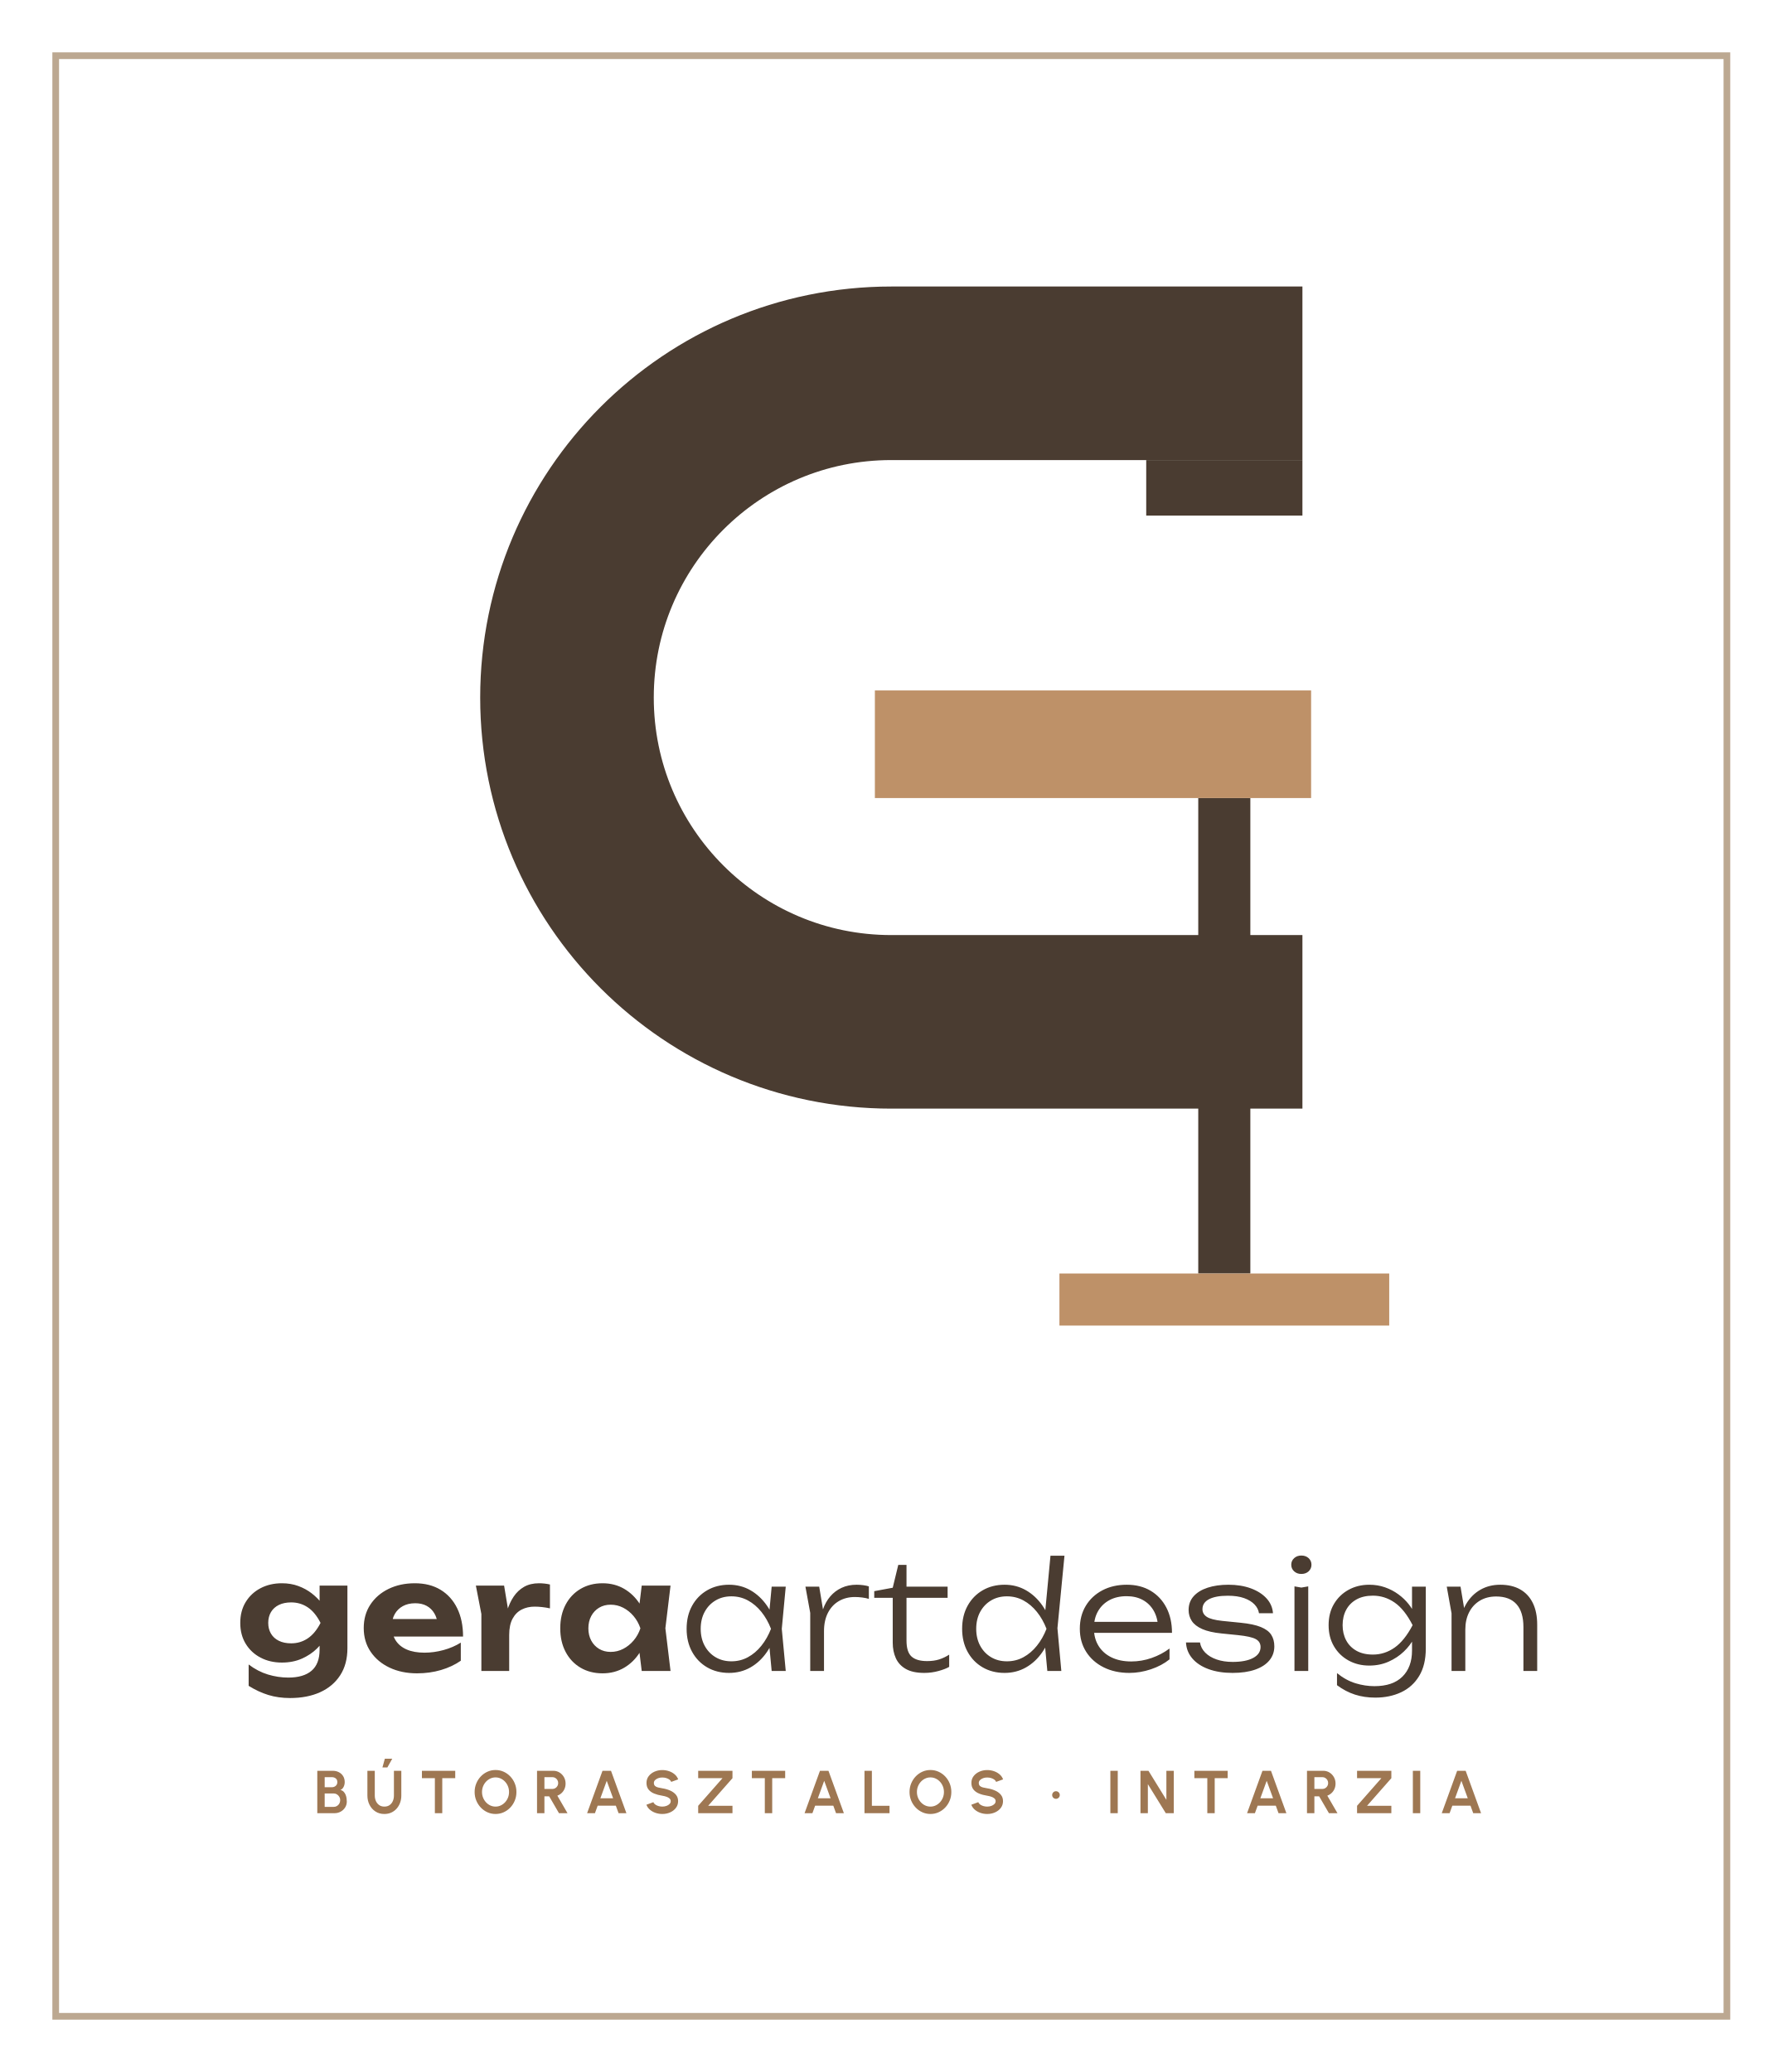
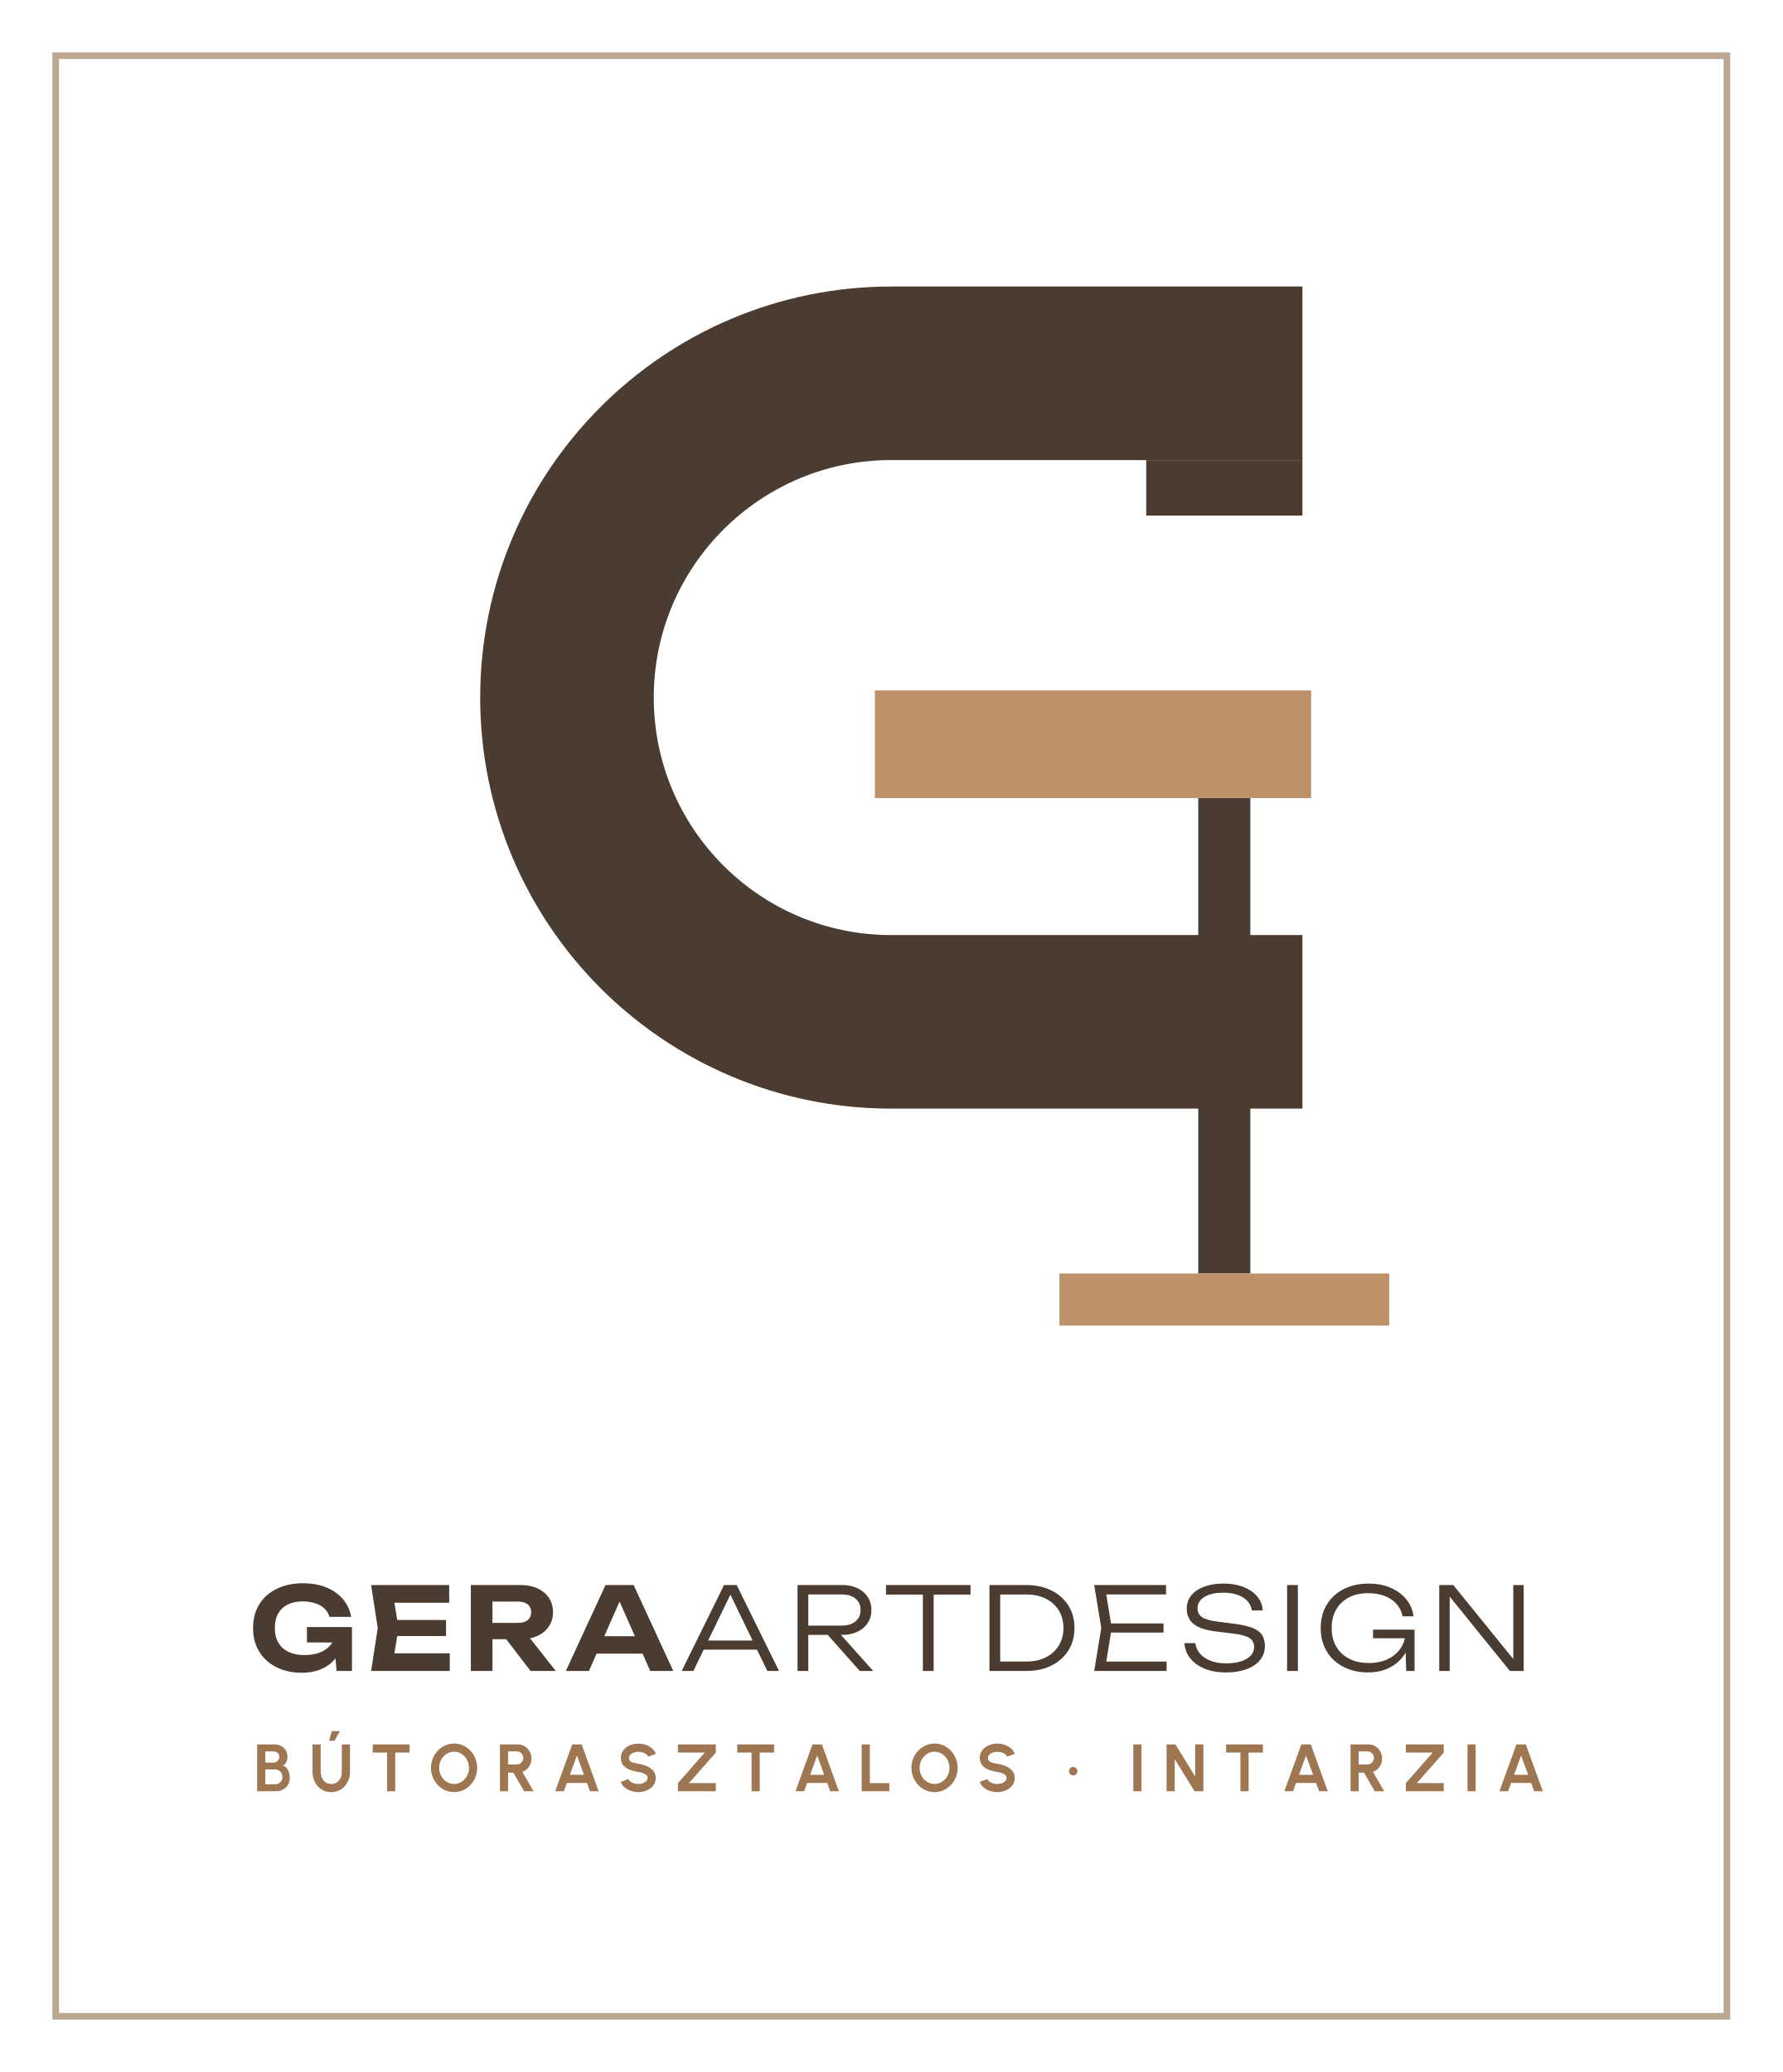
<svg xmlns="http://www.w3.org/2000/svg" viewBox="0 0 320 372" width="320" height="372">
  <rect x="10" y="10" width="300" height="352" fill="none" stroke="#BCA891" stroke-width="1.2" />
  <path d="M233.8 67.02H160A58.22 58.22 0 0 0 160 183.46H233.8" fill="none" stroke="#4A3C31" stroke-width="31.16" />
  <rect x="205.76" y="82.6" width="28.04" height="9.97" fill="#4A3C31" />
  <rect x="215.1" y="143.28" width="9.35" height="85.36" fill="#4A3C31" />
  <rect x="157.05" y="123.96" width="78.31" height="19.32" fill="#BE9168" />
  <rect x="190.18" y="228.64" width="59.2" height="9.35" fill="#BE9168" />
-   <path d="M57.371 296.167V293.54L57.542 292.935V289.376L57.371 288.826V284.677H62.365V295.917Q62.365 298.774 61.068 300.774Q59.771 302.774 57.464 303.817Q55.156 304.86 52.07 304.86Q49.955 304.86 48.168 304.31Q46.381 303.76 44.636 302.67V298.836Q46.287 300.09 48.101 300.638Q49.915 301.187 51.759 301.187Q54.484 301.187 55.927 299.96Q57.371 298.733 57.371 296.167ZM50.604 298.491Q48.459 298.491 46.768 297.602Q45.078 296.714 44.104 295.113Q43.13 293.513 43.13 291.372Q43.13 289.219 44.104 287.624Q45.078 286.029 46.768 285.141Q48.459 284.253 50.604 284.253Q52.211 284.253 53.554 284.749Q54.897 285.245 55.946 286.056Q56.996 286.867 57.717 287.821Q58.438 288.775 58.817 289.726Q59.196 290.677 59.196 291.423Q59.196 292.423 58.608 293.642Q58.02 294.862 56.908 295.964Q55.796 297.066 54.204 297.778Q52.612 298.491 50.604 298.491ZM52.272 295.039Q53.926 295.039 55.253 294.143Q56.581 293.247 57.542 291.372Q56.569 289.455 55.241 288.572Q53.914 287.689 52.272 287.689Q50.991 287.689 50.064 288.142Q49.138 288.594 48.645 289.424Q48.151 290.255 48.151 291.372Q48.151 292.462 48.639 293.292Q49.126 294.123 50.052 294.581Q50.979 295.039 52.272 295.039ZM74.859 300.425Q72.101 300.425 69.94 299.405Q67.78 298.385 66.537 296.553Q65.294 294.722 65.294 292.294Q65.294 289.892 66.482 288.086Q67.67 286.281 69.748 285.267Q71.827 284.253 74.465 284.253Q77.163 284.253 79.098 285.431Q81.033 286.61 82.078 288.758Q83.124 290.907 83.124 293.823H69.317V290.678H80.373L78.589 291.794Q78.497 290.543 77.974 289.661Q77.451 288.779 76.589 288.31Q75.727 287.841 74.541 287.841Q73.251 287.841 72.314 288.357Q71.378 288.872 70.86 289.788Q70.342 290.704 70.342 291.921Q70.342 293.433 71.023 294.507Q71.704 295.58 73.013 296.148Q74.321 296.715 76.196 296.715Q77.907 296.715 79.626 296.243Q81.345 295.771 82.718 294.909V298.161Q81.175 299.237 79.161 299.831Q77.146 300.425 74.859 300.425ZM85.425 284.677H90.492L91.405 290.178V300.0H86.411V289.772ZM98.721 284.473V288.759Q97.984 288.598 97.273 288.523Q96.562 288.449 95.968 288.449Q94.695 288.449 93.661 288.967Q92.626 289.485 92.016 290.61Q91.405 291.736 91.405 293.542L90.418 292.318Q90.598 290.681 91.029 289.221Q91.461 287.762 92.211 286.647Q92.962 285.532 94.081 284.893Q95.201 284.253 96.769 284.253Q97.246 284.253 97.75 284.308Q98.254 284.363 98.721 284.473ZM115.195 300.0 114.519 294.44 115.254 292.345 114.519 290.276 115.195 284.677H120.369L119.442 292.333L120.369 300.0ZM116.427 292.345Q116.026 294.773 114.897 296.592Q113.769 298.411 112.047 299.418Q110.326 300.425 108.166 300.425Q105.923 300.425 104.209 299.411Q102.494 298.397 101.533 296.572Q100.571 294.746 100.571 292.345Q100.571 289.916 101.533 288.099Q102.494 286.281 104.209 285.267Q105.923 284.253 108.166 284.253Q110.326 284.253 112.047 285.253Q113.769 286.254 114.911 288.066Q116.052 289.877 116.427 292.345ZM105.619 292.345Q105.619 293.587 106.13 294.538Q106.641 295.49 107.543 296.033Q108.446 296.577 109.616 296.577Q110.814 296.577 111.869 296.033Q112.924 295.49 113.733 294.538Q114.542 293.587 114.961 292.345Q114.542 291.103 113.733 290.145Q112.924 289.188 111.869 288.644Q110.814 288.101 109.616 288.101Q108.446 288.101 107.543 288.644Q106.641 289.188 106.13 290.145Q105.619 291.103 105.619 292.345Z" fill="#4A3C31" />
-   <path d="M138.523 300.0 137.986 294.288 138.658 292.433 137.986 290.592 138.523 284.867H141.05L140.338 292.433L141.05 300.0ZM139.478 292.433Q138.9 294.799 137.677 296.586Q136.454 298.374 134.72 299.362Q132.986 300.349 130.876 300.349Q128.659 300.349 126.938 299.348Q125.218 298.347 124.237 296.559Q123.256 294.772 123.256 292.433Q123.256 290.068 124.237 288.294Q125.218 286.52 126.938 285.519Q128.659 284.518 130.876 284.518Q132.986 284.518 134.72 285.512Q136.454 286.507 137.683 288.281Q138.913 290.055 139.478 292.433ZM125.783 292.433Q125.783 294.154 126.495 295.471Q127.207 296.788 128.45 297.527Q129.694 298.266 131.293 298.266Q132.906 298.266 134.263 297.527Q135.621 296.788 136.676 295.471Q137.731 294.154 138.403 292.433Q137.731 290.7 136.676 289.389Q135.621 288.079 134.263 287.34Q132.906 286.601 131.293 286.601Q129.694 286.601 128.45 287.34Q127.207 288.079 126.495 289.389Q125.783 290.7 125.783 292.433ZM144.585 284.867H147.058L147.918 290.041V300.0H145.445V289.571ZM155.968 284.813V287.058Q155.457 286.896 154.772 286.809Q154.087 286.722 153.455 286.722Q151.842 286.722 150.586 287.454Q149.329 288.187 148.623 289.564Q147.918 290.942 147.918 292.837L147.219 291.869Q147.273 290.283 147.736 288.939Q148.2 287.595 149.047 286.607Q149.893 285.62 151.083 285.069Q152.272 284.518 153.777 284.518Q154.355 284.518 154.96 284.598Q155.565 284.679 155.968 284.813ZM156.936 286.869V285.673L160.255 285.055L161.25 280.956H162.728V284.867H170.107V286.869H162.728V294.544Q162.728 296.586 163.629 297.406Q164.529 298.226 166.424 298.226Q167.647 298.226 168.581 297.93Q169.515 297.635 170.389 297.07V299.261Q169.744 299.651 168.494 300.0Q167.244 300.349 165.913 300.349Q163.857 300.349 162.614 299.644Q161.371 298.938 160.813 297.709Q160.255 296.479 160.255 294.933V286.869ZM188.008 300.0 187.471 294.221 188.183 292.447 187.511 290.538 188.573 279.303H191.086L189.823 292.326L190.521 300.0ZM188.936 292.433Q188.358 294.799 187.135 296.586Q185.912 298.374 184.178 299.362Q182.444 300.349 180.334 300.349Q178.117 300.349 176.396 299.348Q174.676 298.347 173.695 296.559Q172.714 294.772 172.714 292.433Q172.714 290.068 173.695 288.294Q174.676 286.52 176.396 285.519Q178.117 284.518 180.334 284.518Q182.444 284.518 184.178 285.512Q185.912 286.507 187.141 288.281Q188.371 290.055 188.936 292.433ZM175.241 292.433Q175.241 294.154 175.953 295.471Q176.665 296.788 177.908 297.527Q179.151 298.266 180.751 298.266Q182.364 298.266 183.721 297.527Q185.078 296.788 186.133 295.471Q187.188 294.154 187.86 292.433Q187.188 290.7 186.133 289.389Q185.078 288.079 183.721 287.34Q182.364 286.601 180.751 286.601Q179.151 286.601 177.908 287.34Q176.665 288.079 175.953 289.389Q175.241 290.7 175.241 292.433ZM202.738 300.349Q200.131 300.349 198.122 299.348Q196.112 298.347 194.977 296.559Q193.841 294.772 193.841 292.42Q193.841 290.068 194.916 288.294Q195.991 286.52 197.893 285.519Q199.795 284.518 202.281 284.518Q204.727 284.518 206.548 285.599Q208.369 286.681 209.377 288.623Q210.385 290.565 210.385 293.159H195.709V291.184H209.337L207.885 292.084Q207.805 290.391 207.086 289.154Q206.367 287.918 205.13 287.246Q203.894 286.574 202.241 286.574Q200.467 286.574 199.15 287.286Q197.833 287.998 197.1 289.282Q196.368 290.565 196.368 292.313Q196.368 294.14 197.194 295.484Q198.021 296.828 199.526 297.561Q201.031 298.293 203.074 298.293Q204.942 298.293 206.73 297.668Q208.517 297.043 209.942 295.968V297.917Q208.544 299.046 206.602 299.698Q204.66 300.349 202.738 300.349ZM228.757 295.578Q228.757 297.016 227.877 298.092Q226.997 299.167 225.317 299.758Q223.637 300.349 221.258 300.349Q218.798 300.349 216.937 299.664Q215.076 298.979 214.027 297.742Q212.979 296.506 212.898 294.879H215.412Q215.573 295.914 216.352 296.707Q217.132 297.5 218.402 297.937Q219.672 298.374 221.271 298.374Q223.623 298.374 224.954 297.662Q226.284 296.949 226.284 295.699Q226.284 294.745 225.417 294.275Q224.551 293.804 222.212 293.562L219.296 293.267Q217.118 293.052 215.815 292.474Q214.511 291.896 213.94 291.022Q213.369 290.149 213.369 289.06Q213.369 287.595 214.269 286.587Q215.17 285.579 216.782 285.048Q218.395 284.518 220.519 284.518Q222.777 284.518 224.544 285.169Q226.311 285.821 227.359 286.97Q228.408 288.119 228.515 289.638H226.002Q225.881 288.778 225.209 288.066Q224.537 287.353 223.341 286.923Q222.145 286.493 220.398 286.493Q218.234 286.493 217.045 287.111Q215.855 287.73 215.855 288.912Q215.855 289.772 216.635 290.283Q217.414 290.794 219.403 291.009L222.736 291.345Q225.021 291.573 226.338 292.111Q227.655 292.649 228.206 293.509Q228.757 294.369 228.757 295.578ZM232.372 284.813 233.609 285.028 234.845 284.813V300.0H232.372ZM233.605 282.582Q232.829 282.582 232.312 282.112Q231.795 281.641 231.795 280.929Q231.795 280.217 232.312 279.746Q232.829 279.276 233.605 279.276Q234.402 279.276 234.913 279.746Q235.423 280.217 235.423 280.929Q235.423 281.641 234.913 282.112Q234.402 282.582 233.605 282.582ZM253.473 296.331V293.603L253.594 293.2V290.7L253.473 290.162V284.867H255.946V295.968Q255.946 298.938 254.756 300.9Q253.567 302.863 251.517 303.824Q249.468 304.785 246.874 304.785Q244.898 304.785 243.218 304.24Q241.538 303.696 240.006 302.554V300.39Q241.632 301.693 243.339 302.211Q245.046 302.728 246.726 302.728Q250.019 302.728 251.746 301.021Q253.473 299.315 253.473 296.331ZM245.799 299.032Q243.742 299.032 242.089 298.125Q240.436 297.218 239.469 295.585Q238.501 293.952 238.501 291.775Q238.501 289.584 239.469 287.958Q240.436 286.332 242.089 285.425Q243.742 284.518 245.799 284.518Q247.317 284.518 248.641 284.988Q249.965 285.458 251.033 286.245Q252.102 287.031 252.861 287.992Q253.621 288.953 254.037 289.94Q254.454 290.928 254.454 291.788Q254.454 292.877 253.815 294.134Q253.177 295.39 252.014 296.506Q250.852 297.621 249.273 298.327Q247.694 299.032 245.799 299.032ZM246.457 297.057Q248.554 297.057 250.335 295.814Q252.115 294.57 253.58 291.775Q252.129 288.939 250.341 287.709Q248.554 286.48 246.457 286.48Q244.71 286.48 243.494 287.165Q242.277 287.851 241.646 289.04Q241.014 290.229 241.014 291.775Q241.014 293.294 241.646 294.49Q242.277 295.686 243.494 296.371Q244.71 297.057 246.457 297.057ZM259.709 284.867H262.182L263.042 290.014V300.0H260.569V289.651ZM269.305 284.518Q271.428 284.518 272.906 285.364Q274.385 286.211 275.164 287.81Q275.944 289.41 275.944 291.681V300.0H273.471V292.111Q273.471 289.396 272.228 288.012Q270.985 286.628 268.579 286.628Q266.912 286.628 265.662 287.373Q264.413 288.119 263.727 289.457Q263.042 290.794 263.042 292.568L262.047 291.869Q262.235 289.598 263.203 287.958Q264.171 286.318 265.743 285.418Q267.315 284.518 269.305 284.518Z" fill="#4A3C31" />
-   <path d="M56.958 325.535V317.922H59.731Q60.332 317.922 60.819 318.169Q61.307 318.416 61.594 318.875Q61.881 319.334 61.881 319.962Q61.881 320.24 61.798 320.522Q61.715 320.803 61.546 321.029Q61.377 321.254 61.111 321.362Q61.466 321.449 61.689 321.68Q61.913 321.911 62.037 322.216Q62.161 322.521 62.208 322.84Q62.255 323.159 62.255 323.433Q62.255 324.033 61.955 324.508Q61.656 324.983 61.153 325.259Q60.65 325.535 60.04 325.535ZM58.284 324.4H59.906Q60.229 324.4 60.492 324.241Q60.756 324.082 60.913 323.804Q61.071 323.527 61.071 323.174Q61.071 322.871 60.913 322.599Q60.756 322.328 60.492 322.159Q60.229 321.99 59.906 321.99H58.284ZM58.284 320.872H59.581Q59.982 320.872 60.268 320.622Q60.554 320.371 60.554 319.953Q60.554 319.514 60.268 319.289Q59.982 319.065 59.581 319.065H58.284ZM69 325.677Q68.086 325.677 67.4 325.231Q66.713 324.785 66.333 324.032Q65.952 323.279 65.952 322.36V317.922H67.278V322.36Q67.278 322.904 67.481 323.357Q67.684 323.809 68.069 324.08Q68.454 324.35 69 324.35Q69.555 324.35 69.937 324.08Q70.32 323.811 70.517 323.358Q70.714 322.905 70.714 322.36V317.922H72.041V322.36Q72.041 323.05 71.825 323.651Q71.608 324.252 71.205 324.709Q70.803 325.166 70.244 325.421Q69.685 325.677 69 325.677ZM68.649 317.324 69.084 315.758H70.411L69.535 317.324ZM81.719 317.922V319.249H79.392V325.535H78.065V319.249H75.74V317.922ZM88.953 325.677Q88.181 325.677 87.501 325.369Q86.822 325.062 86.305 324.518Q85.788 323.975 85.495 323.26Q85.201 322.545 85.201 321.729Q85.201 320.913 85.495 320.198Q85.788 319.483 86.305 318.939Q86.822 318.396 87.501 318.088Q88.181 317.781 88.953 317.781Q89.731 317.781 90.411 318.088Q91.09 318.396 91.607 318.939Q92.123 319.483 92.414 320.198Q92.705 320.913 92.705 321.729Q92.705 322.545 92.414 323.26Q92.123 323.975 91.607 324.518Q91.09 325.062 90.411 325.369Q89.731 325.677 88.953 325.677ZM88.953 324.35Q89.455 324.35 89.893 324.143Q90.332 323.936 90.667 323.575Q91.001 323.214 91.19 322.74Q91.378 322.266 91.378 321.729Q91.378 321.189 91.189 320.715Q90.999 320.24 90.665 319.88Q90.33 319.52 89.892 319.314Q89.453 319.108 88.953 319.108Q88.452 319.108 88.013 319.315Q87.575 319.522 87.24 319.883Q86.905 320.244 86.717 320.717Q86.528 321.191 86.528 321.729Q86.528 322.27 86.718 322.744Q86.907 323.218 87.242 323.579Q87.576 323.94 88.015 324.145Q88.454 324.35 88.953 324.35ZM96.403 325.535V317.922H99.322Q99.941 317.922 100.441 318.231Q100.941 318.54 101.235 319.061Q101.528 319.581 101.528 320.214Q101.528 320.728 101.342 321.162Q101.156 321.595 100.822 321.91Q100.488 322.225 100.05 322.387L101.874 325.535H100.343L98.585 322.507H97.73V325.535ZM97.73 321.18H99.172Q99.454 321.18 99.687 321.038Q99.921 320.896 100.061 320.657Q100.201 320.418 100.201 320.123Q100.201 319.827 100.061 319.588Q99.921 319.349 99.687 319.207Q99.454 319.065 99.172 319.065H97.73ZM108.156 317.922H109.682L112.448 325.535H111.04L110.55 324.187H107.289L106.799 325.535H105.392ZM107.775 322.86H110.062L108.915 319.72ZM118.888 325.677Q118.257 325.677 117.677 325.478Q117.096 325.278 116.662 324.905Q116.227 324.533 116.039 324.015L117.285 323.554Q117.362 323.775 117.595 323.955Q117.828 324.135 118.165 324.242Q118.502 324.35 118.888 324.35Q119.282 324.35 119.628 324.227Q119.973 324.104 120.187 323.885Q120.4 323.666 120.4 323.373Q120.4 323.074 120.178 322.88Q119.955 322.686 119.607 322.571Q119.259 322.457 118.888 322.398Q118.078 322.273 117.436 322.012Q116.794 321.752 116.423 321.288Q116.052 320.824 116.052 320.094Q116.052 319.401 116.447 318.883Q116.841 318.366 117.489 318.078Q118.136 317.791 118.888 317.791Q119.512 317.791 120.094 317.988Q120.675 318.185 121.113 318.56Q121.55 318.934 121.741 319.463L120.491 319.915Q120.414 319.693 120.18 319.514Q119.947 319.336 119.611 319.231Q119.275 319.126 118.888 319.126Q118.502 319.121 118.158 319.246Q117.813 319.372 117.596 319.591Q117.379 319.81 117.379 320.094Q117.379 320.456 117.582 320.642Q117.786 320.828 118.127 320.913Q118.469 320.998 118.888 321.065Q119.652 321.183 120.298 321.467Q120.945 321.75 121.336 322.221Q121.727 322.692 121.727 323.373Q121.727 324.064 121.334 324.583Q120.941 325.101 120.296 325.389Q119.65 325.677 118.888 325.677ZM125.332 325.535V324.208L129.696 319.249H125.332V317.922H131.487V319.249L127.123 324.208H131.487V325.535ZM140.947 317.922V319.249H138.62V325.535H137.293V319.249H134.967V317.922ZM147.193 317.922H148.719L151.485 325.535H150.078L149.588 324.187H146.327L145.837 325.535H144.429ZM146.813 322.86H149.1L147.953 319.72ZM155.185 325.535V317.922H156.512V324.208H159.679V325.535ZM167.023 325.677Q166.251 325.677 165.571 325.369Q164.891 325.062 164.375 324.518Q163.858 323.975 163.564 323.26Q163.271 322.545 163.271 321.729Q163.271 320.913 163.564 320.198Q163.858 319.483 164.375 318.939Q164.891 318.396 165.571 318.088Q166.251 317.781 167.023 317.781Q167.8 317.781 168.48 318.088Q169.16 318.396 169.676 318.939Q170.193 319.483 170.484 320.198Q170.775 320.913 170.775 321.729Q170.775 322.545 170.484 323.26Q170.193 323.975 169.676 324.518Q169.16 325.062 168.48 325.369Q167.8 325.677 167.023 325.677ZM167.023 324.35Q167.524 324.35 167.963 324.143Q168.402 323.936 168.736 323.575Q169.071 323.214 169.259 322.74Q169.448 322.266 169.448 321.729Q169.448 321.189 169.258 320.715Q169.069 320.24 168.734 319.88Q168.4 319.52 167.961 319.314Q167.523 319.108 167.023 319.108Q166.521 319.108 166.083 319.315Q165.644 319.522 165.31 319.883Q164.975 320.244 164.786 320.717Q164.598 321.191 164.598 321.729Q164.598 322.27 164.787 322.744Q164.977 323.218 165.311 323.579Q165.646 323.94 166.085 324.145Q166.523 324.35 167.023 324.35ZM177.213 325.677Q176.583 325.677 176.002 325.478Q175.421 325.278 174.987 324.905Q174.552 324.533 174.364 324.015L175.61 323.554Q175.687 323.775 175.92 323.955Q176.154 324.135 176.49 324.242Q176.827 324.35 177.213 324.35Q177.608 324.35 177.953 324.227Q178.298 324.104 178.512 323.885Q178.726 323.666 178.726 323.373Q178.726 323.074 178.503 322.88Q178.28 322.686 177.932 322.571Q177.584 322.457 177.213 322.398Q176.403 322.273 175.762 322.012Q175.12 321.752 174.748 321.288Q174.377 320.824 174.377 320.094Q174.377 319.401 174.772 318.883Q175.167 318.366 175.814 318.078Q176.461 317.791 177.213 317.791Q177.837 317.791 178.419 317.988Q179 318.185 179.438 318.56Q179.875 318.934 180.066 319.463L178.816 319.915Q178.739 319.693 178.505 319.514Q178.272 319.336 177.936 319.231Q177.601 319.126 177.213 319.126Q176.827 319.121 176.483 319.246Q176.138 319.372 175.921 319.591Q175.704 319.81 175.704 320.094Q175.704 320.456 175.907 320.642Q176.111 320.828 176.453 320.913Q176.794 320.998 177.213 321.065Q177.977 321.183 178.623 321.467Q179.27 321.75 179.661 322.221Q180.052 322.692 180.052 323.373Q180.052 324.064 179.659 324.583Q179.266 325.101 178.621 325.389Q177.975 325.677 177.213 325.677ZM189.558 322.955Q189.272 322.955 189.075 322.757Q188.877 322.558 188.877 322.271Q188.877 321.991 189.075 321.79Q189.272 321.59 189.558 321.59Q189.842 321.59 190.042 321.79Q190.242 321.991 190.242 322.271Q190.242 322.558 190.042 322.757Q189.842 322.955 189.558 322.955ZM199.323 325.535V317.922H200.65V325.535ZM204.728 325.535V317.922H206.163L209.379 323.138V317.922H210.706V325.535H209.273L206.055 320.32V325.535ZM220.381 317.922V319.249H218.054V325.535H216.727V319.249H214.402V317.922ZM226.628 317.922H228.154L230.92 325.535H229.512L229.022 324.187H225.761L225.271 325.535H223.864ZM226.247 322.86H228.534L227.387 319.72ZM234.619 325.535V317.922H237.538Q238.158 317.922 238.658 318.231Q239.158 318.54 239.451 319.061Q239.745 319.581 239.745 320.214Q239.745 320.728 239.559 321.162Q239.373 321.595 239.039 321.91Q238.704 322.225 238.266 322.387L240.091 325.535H238.559L236.801 322.507H235.946V325.535ZM235.946 321.18H237.388Q237.67 321.18 237.904 321.038Q238.138 320.896 238.278 320.657Q238.418 320.418 238.418 320.123Q238.418 319.827 238.278 319.588Q238.138 319.349 237.904 319.207Q237.67 319.065 237.388 319.065H235.946ZM243.608 325.535V324.208L247.973 319.249H243.608V317.922H249.763V319.249L245.399 324.208H249.763V325.535ZM253.624 325.535V317.922H254.951V325.535ZM261.576 317.922H263.102L265.868 325.535H264.461L263.97 324.187H260.71L260.219 325.535H258.812ZM261.196 322.86H263.483L262.336 319.72Z" fill="#9E7752" />
+   <path d="M61.837 293.314Q61.789 294.716 61.277 295.981Q60.765 297.246 59.801 298.227Q58.837 299.207 57.415 299.766Q55.992 300.325 54.108 300.325Q52.296 300.325 50.719 299.788Q49.142 299.251 47.952 298.222Q46.762 297.193 46.097 295.698Q45.431 294.203 45.431 292.287Q45.431 290.371 46.102 288.877Q46.774 287.382 47.983 286.353Q49.192 285.323 50.804 284.786Q52.415 284.25 54.317 284.25Q56.821 284.25 58.655 285.03Q60.49 285.811 61.612 287.166Q62.735 288.521 63.037 290.286H59.124Q58.916 289.427 58.258 288.806Q57.6 288.184 56.604 287.849Q55.607 287.515 54.324 287.515Q52.792 287.515 51.673 288.063Q50.555 288.611 49.945 289.671Q49.335 290.731 49.335 292.287Q49.335 293.852 49.984 294.942Q50.633 296.033 51.831 296.591Q53.028 297.149 54.659 297.149Q56.238 297.149 57.438 296.676Q58.638 296.202 59.35 295.315Q60.062 294.427 60.161 293.189ZM55.101 294.884V292.114H63.183V300.0H60.418L59.885 293.826L60.652 294.884ZM80.069 290.841V293.733H68.912V290.841ZM71.535 292.287 70.509 298.659 68.89 296.822H80.74V300.0H66.622L67.81 292.287L66.622 284.574H80.637V287.752H68.89L70.509 285.915ZM87.21 291.369H92.993Q94.091 291.369 94.721 290.863Q95.351 290.357 95.351 289.454Q95.351 288.54 94.721 288.04Q94.091 287.539 92.993 287.539H86.662L88.403 285.629V300.0H84.522V284.574H93.498Q95.225 284.574 96.523 285.188Q97.821 285.802 98.547 286.892Q99.273 287.981 99.273 289.454Q99.273 290.886 98.547 291.98Q97.821 293.074 96.523 293.683Q95.225 294.293 93.498 294.293H87.21ZM89.699 292.781H94.09L99.765 300.0H95.248ZM105.811 296.888V293.758H116.468V296.888ZM113.746 284.574 120.863 300.0H116.723L110.627 286.195H111.815L105.719 300.0H101.578L108.696 284.574Z" fill="#4A3C31" />
+   <path d="M125.601 296.174V294.539H136.461V296.174ZM132.244 284.574 139.844 300.0H137.746L130.599 285.233H131.627L124.47 300.0H122.372L129.972 284.574ZM144.513 291.855H151.125Q152.657 291.855 153.568 291.099Q154.478 290.344 154.478 289.058Q154.478 287.762 153.568 287.012Q152.657 286.261 151.125 286.261H144.235L145.099 285.243V300.0H143.166V284.574H151.197Q152.76 284.574 153.933 285.14Q155.105 285.706 155.768 286.713Q156.432 287.721 156.432 289.058Q156.432 290.374 155.768 291.382Q155.105 292.39 153.933 292.956Q152.76 293.521 151.197 293.521H144.513ZM147.927 292.781H150.302L156.75 300.0H154.344ZM165.666 285.51H167.6V300.0H165.666ZM159.044 284.574H174.222V286.282H159.044ZM184.218 284.574Q186.799 284.574 188.748 285.546Q190.697 286.518 191.787 288.256Q192.877 289.994 192.877 292.287Q192.877 294.58 191.787 296.318Q190.697 298.056 188.748 299.028Q186.799 300.0 184.218 300.0H177.616V284.574ZM179.549 299.486 178.326 298.303H184.311Q186.275 298.303 187.761 297.542Q189.247 296.781 190.075 295.424Q190.902 294.066 190.902 292.287Q190.902 290.488 190.075 289.14Q189.247 287.793 187.761 287.032Q186.275 286.271 184.311 286.271H178.326L179.549 285.089ZM208.868 291.465V293.11H198.348V291.465ZM199.572 292.287 198.389 299.537 197.371 298.313H209.423V300.0H196.425L197.69 292.287L196.425 284.574H209.321V286.261H197.371L198.389 285.048ZM212.622 295.002H214.576Q214.72 296.092 215.439 296.915Q216.159 297.738 217.347 298.185Q218.535 298.632 220.077 298.632Q222.391 298.632 223.759 297.84Q225.127 297.049 225.127 295.681Q225.127 294.632 224.278 294.077Q223.43 293.521 221.301 293.274L218.329 292.915Q215.501 292.575 214.267 291.562Q213.033 290.549 213.033 288.822Q213.033 287.433 213.861 286.42Q214.689 285.407 216.18 284.857Q217.671 284.307 219.656 284.307Q221.661 284.307 223.209 284.914Q224.756 285.521 225.672 286.605Q226.587 287.69 226.669 289.14H224.715Q224.602 288.163 223.939 287.454Q223.276 286.744 222.175 286.343Q221.075 285.942 219.615 285.942Q217.496 285.942 216.231 286.693Q214.966 287.444 214.966 288.77Q214.966 289.799 215.799 290.349Q216.632 290.899 218.627 291.146L221.558 291.526Q223.584 291.783 224.792 292.251Q226.001 292.719 226.53 293.511Q227.06 294.303 227.06 295.516Q227.06 296.977 226.186 298.046Q225.312 299.116 223.733 299.691Q222.155 300.267 220.046 300.267Q217.928 300.267 216.288 299.604Q214.648 298.941 213.681 297.753Q212.714 296.565 212.622 295.002ZM231.05 284.574H232.983V300.0H231.05ZM253.222 293.274Q253.211 294.745 252.666 296.015Q252.121 297.285 251.119 298.241Q250.116 299.198 248.712 299.733Q247.309 300.267 245.56 300.267Q243.709 300.267 242.156 299.702Q240.604 299.136 239.462 298.087Q238.321 297.038 237.698 295.568Q237.076 294.097 237.076 292.287Q237.076 290.477 237.704 289.007Q238.331 287.536 239.483 286.487Q240.634 285.438 242.203 284.873Q243.771 284.307 245.653 284.307Q247.915 284.307 249.658 285.073Q251.401 285.839 252.471 287.166Q253.54 288.493 253.746 290.189H251.772Q251.535 288.935 250.718 287.999Q249.9 287.063 248.609 286.549Q247.319 286.035 245.612 286.035Q243.617 286.035 242.146 286.796Q240.676 287.557 239.863 288.955Q239.051 290.354 239.051 292.287Q239.051 294.21 239.873 295.624Q240.696 297.038 242.198 297.804Q243.699 298.571 245.725 298.571Q247.699 298.571 249.17 297.851Q250.64 297.131 251.463 295.871Q252.286 294.611 252.317 292.987ZM246.476 294.128V292.585H253.931V300.0H252.43L252.234 293.46L252.779 294.128ZM272.606 299.033 271.65 299.095V284.574H273.522V300.0H271.043L259.289 285.479L260.235 285.418V300.0H258.363V284.574H260.883Z" fill="#4A3C31" />
+   <path d="M46.163 321.596V313.185H49.227Q49.89 313.185 50.429 313.458Q50.968 313.731 51.285 314.238Q51.601 314.745 51.601 315.439Q51.601 315.745 51.51 316.057Q51.419 316.368 51.232 316.617Q51.045 316.866 50.751 316.985Q51.143 317.081 51.39 317.336Q51.637 317.591 51.774 317.928Q51.911 318.265 51.963 318.618Q52.015 318.97 52.015 319.274Q52.015 319.936 51.684 320.46Q51.353 320.985 50.797 321.291Q50.242 321.596 49.568 321.596ZM47.628 320.341H49.42Q49.776 320.341 50.067 320.166Q50.359 319.99 50.533 319.683Q50.707 319.377 50.707 318.987Q50.707 318.652 50.533 318.352Q50.359 318.053 50.067 317.866Q49.776 317.679 49.42 317.679H47.628ZM47.628 316.444H49.061Q49.503 316.444 49.82 316.167Q50.136 315.89 50.136 315.429Q50.136 314.943 49.82 314.696Q49.503 314.448 49.061 314.448H47.628ZM59.466 321.752Q58.457 321.752 57.699 321.259Q56.941 320.767 56.52 319.935Q56.099 319.103 56.099 318.087V313.185H57.565V318.087Q57.565 318.688 57.789 319.189Q58.012 319.689 58.438 319.988Q58.863 320.286 59.466 320.286Q60.08 320.286 60.502 319.988Q60.925 319.691 61.142 319.191Q61.36 318.69 61.36 318.087V313.185H62.826V318.087Q62.826 318.85 62.587 319.514Q62.348 320.178 61.903 320.683Q61.458 321.187 60.841 321.47Q60.223 321.752 59.466 321.752ZM59.079 312.525 59.559 310.794H61.025L60.057 312.525ZM73.518 313.185V314.651H70.947V321.596H69.481V314.651H66.912V313.185ZM81.51 321.752Q80.657 321.752 79.906 321.413Q79.155 321.073 78.585 320.472Q78.014 319.872 77.69 319.082Q77.365 318.292 77.365 317.391Q77.365 316.489 77.69 315.699Q78.014 314.91 78.585 314.309Q79.155 313.708 79.906 313.369Q80.657 313.029 81.51 313.029Q82.369 313.029 83.12 313.369Q83.871 313.708 84.442 314.309Q85.013 314.91 85.334 315.699Q85.655 316.489 85.655 317.391Q85.655 318.292 85.334 319.082Q85.013 319.872 84.442 320.472Q83.871 321.073 83.12 321.413Q82.369 321.752 81.51 321.752ZM81.51 320.286Q82.064 320.286 82.549 320.058Q83.033 319.829 83.403 319.43Q83.773 319.031 83.981 318.508Q84.19 317.984 84.19 317.391Q84.19 316.795 83.98 316.27Q83.771 315.745 83.401 315.348Q83.031 314.95 82.547 314.723Q82.062 314.495 81.51 314.495Q80.956 314.495 80.472 314.724Q79.987 314.952 79.617 315.351Q79.248 315.75 79.039 316.273Q78.831 316.797 78.831 317.391Q78.831 317.989 79.04 318.512Q79.25 319.036 79.62 319.434Q79.989 319.833 80.474 320.06Q80.958 320.286 81.51 320.286ZM89.74 321.596V313.185H92.965Q93.649 313.185 94.202 313.526Q94.754 313.868 95.078 314.443Q95.403 315.018 95.403 315.717Q95.403 316.285 95.197 316.764Q94.992 317.243 94.623 317.591Q94.253 317.939 93.769 318.117L95.785 321.596H94.093L92.151 318.25H91.206V321.596ZM91.206 316.784H92.799Q93.111 316.784 93.369 316.627Q93.627 316.471 93.782 316.206Q93.937 315.942 93.937 315.616Q93.937 315.29 93.782 315.026Q93.627 314.761 93.369 314.605Q93.111 314.448 92.799 314.448H91.206ZM102.724 313.185H104.41L107.466 321.596H105.911L105.37 320.106H101.767L101.226 321.596H99.671ZM102.304 318.64H104.831L103.563 315.171ZM114.581 321.752Q113.884 321.752 113.243 321.532Q112.602 321.312 112.121 320.9Q111.641 320.488 111.433 319.916L112.81 319.407Q112.895 319.651 113.153 319.85Q113.41 320.049 113.782 320.167Q114.154 320.286 114.581 320.286Q115.017 320.286 115.398 320.15Q115.78 320.015 116.016 319.773Q116.252 319.531 116.252 319.207Q116.252 318.877 116.006 318.662Q115.76 318.448 115.375 318.321Q114.991 318.195 114.581 318.13Q113.687 317.991 112.977 317.704Q112.268 317.416 111.858 316.904Q111.448 316.391 111.448 315.585Q111.448 314.819 111.884 314.247Q112.32 313.675 113.035 313.357Q113.75 313.04 114.581 313.04Q115.271 313.04 115.913 313.258Q116.555 313.476 117.039 313.889Q117.522 314.303 117.733 314.888L116.352 315.387Q116.266 315.141 116.009 314.944Q115.751 314.747 115.38 314.631Q115.009 314.515 114.581 314.515Q114.154 314.509 113.774 314.648Q113.394 314.787 113.154 315.029Q112.914 315.271 112.914 315.585Q112.914 315.985 113.139 316.19Q113.363 316.396 113.741 316.489Q114.118 316.583 114.581 316.658Q115.425 316.788 116.139 317.101Q116.853 317.414 117.286 317.934Q117.718 318.455 117.718 319.207Q117.718 319.971 117.284 320.544Q116.849 321.116 116.136 321.434Q115.423 321.752 114.581 321.752ZM121.7 321.596V320.13L126.522 314.651H121.7V313.185H128.5V314.651L123.678 320.13H128.5V321.596ZM138.951 313.185V314.651H136.38V321.596H134.914V314.651H132.345V313.185ZM145.852 313.185H147.537L150.593 321.596H149.038L148.497 320.106H144.894L144.353 321.596H142.798ZM145.431 318.64H147.958L146.691 315.171ZM154.68 321.596V313.185H156.146V320.13H159.646V321.596ZM167.759 321.752Q166.906 321.752 166.155 321.413Q165.404 321.073 164.833 320.472Q164.262 319.872 163.938 319.082Q163.613 318.292 163.613 317.391Q163.613 316.489 163.938 315.699Q164.262 314.91 164.833 314.309Q165.404 313.708 166.155 313.369Q166.906 313.029 167.759 313.029Q168.618 313.029 169.369 313.369Q170.119 313.708 170.69 314.309Q171.261 314.91 171.582 315.699Q171.904 316.489 171.904 317.391Q171.904 318.292 171.582 319.082Q171.261 319.872 170.69 320.472Q170.119 321.073 169.369 321.413Q168.618 321.752 167.759 321.752ZM167.759 320.286Q168.313 320.286 168.797 320.058Q169.282 319.829 169.651 319.43Q170.021 319.031 170.229 318.508Q170.438 317.984 170.438 317.391Q170.438 316.795 170.228 316.27Q170.019 315.745 169.649 315.348Q169.28 314.95 168.795 314.723Q168.311 314.495 167.759 314.495Q167.204 314.495 166.72 314.724Q166.235 314.952 165.866 315.351Q165.496 315.75 165.288 316.273Q165.079 316.797 165.079 317.391Q165.079 317.989 165.289 318.512Q165.498 319.036 165.868 319.434Q166.238 319.833 166.722 320.06Q167.206 320.286 167.759 320.286ZM179.016 321.752Q178.32 321.752 177.678 321.532Q177.037 321.312 176.557 320.9Q176.076 320.488 175.869 319.916L177.245 319.407Q177.33 319.651 177.588 319.85Q177.846 320.049 178.218 320.167Q178.59 320.286 179.016 320.286Q179.452 320.286 179.834 320.15Q180.215 320.015 180.451 319.773Q180.687 319.531 180.687 319.207Q180.687 318.877 180.441 318.662Q180.195 318.448 179.811 318.321Q179.426 318.195 179.016 318.13Q178.122 317.991 177.413 317.704Q176.704 317.416 176.293 316.904Q175.883 316.391 175.883 315.585Q175.883 314.819 176.319 314.247Q176.756 313.675 177.471 313.357Q178.186 313.04 179.016 313.04Q179.706 313.04 180.348 313.258Q180.991 313.476 181.474 313.889Q181.958 314.303 182.168 314.888L180.787 315.387Q180.702 315.141 180.444 314.944Q180.186 314.747 179.815 314.631Q179.444 314.515 179.016 314.515Q178.59 314.509 178.21 314.648Q177.829 314.787 177.589 315.029Q177.349 315.271 177.349 315.585Q177.349 315.985 177.574 316.19Q177.799 316.396 178.176 316.489Q178.554 316.583 179.016 316.658Q179.86 316.788 180.574 317.101Q181.289 317.414 181.721 317.934Q182.153 318.455 182.153 319.207Q182.153 319.971 181.719 320.544Q181.285 321.116 180.572 321.434Q179.858 321.752 179.016 321.752ZM192.654 318.745Q192.339 318.745 192.121 318.526Q191.902 318.307 191.902 317.989Q191.902 317.68 192.121 317.459Q192.339 317.237 192.654 317.237Q192.968 317.237 193.189 317.459Q193.41 317.68 193.41 317.989Q193.41 318.307 193.189 318.526Q192.968 318.745 192.654 318.745ZM203.443 321.596V313.185H204.908V321.596ZM209.414 321.596V313.185H210.999L214.552 318.947V313.185H216.018V321.596H214.435L210.88 315.834V321.596ZM226.707 313.185V314.651H224.136V321.596H222.67V314.651H220.101V313.185ZM233.608 313.185H235.294L238.35 321.596H236.794L236.253 320.106H232.651L232.109 321.596H230.554ZM233.187 318.64H235.714L234.447 315.171ZM242.437 321.596V313.185H245.661Q246.346 313.185 246.898 313.526Q247.45 313.868 247.775 314.443Q248.099 315.018 248.099 315.717Q248.099 316.285 247.893 316.764Q247.688 317.243 247.319 317.591Q246.95 317.939 246.466 318.117L248.481 321.596H246.789L244.847 318.25H243.902V321.596ZM243.902 316.784H245.495Q245.807 316.784 246.065 316.627Q246.323 316.471 246.478 316.206Q246.633 315.942 246.633 315.616Q246.633 315.29 246.478 315.026Q246.323 314.761 246.065 314.605Q245.807 314.448 245.495 314.448H243.902ZM252.367 321.596V320.13L257.189 314.651H252.367V313.185H259.167V314.651L254.345 320.13H259.167V321.596ZM263.433 321.596V313.185H264.898V321.596ZM272.217 313.185H273.903L276.959 321.596H275.404L274.863 320.106H271.26L270.719 321.596H269.164ZM271.797 318.64H274.324L273.056 315.171Z" fill="#9E7752" />
</svg>
